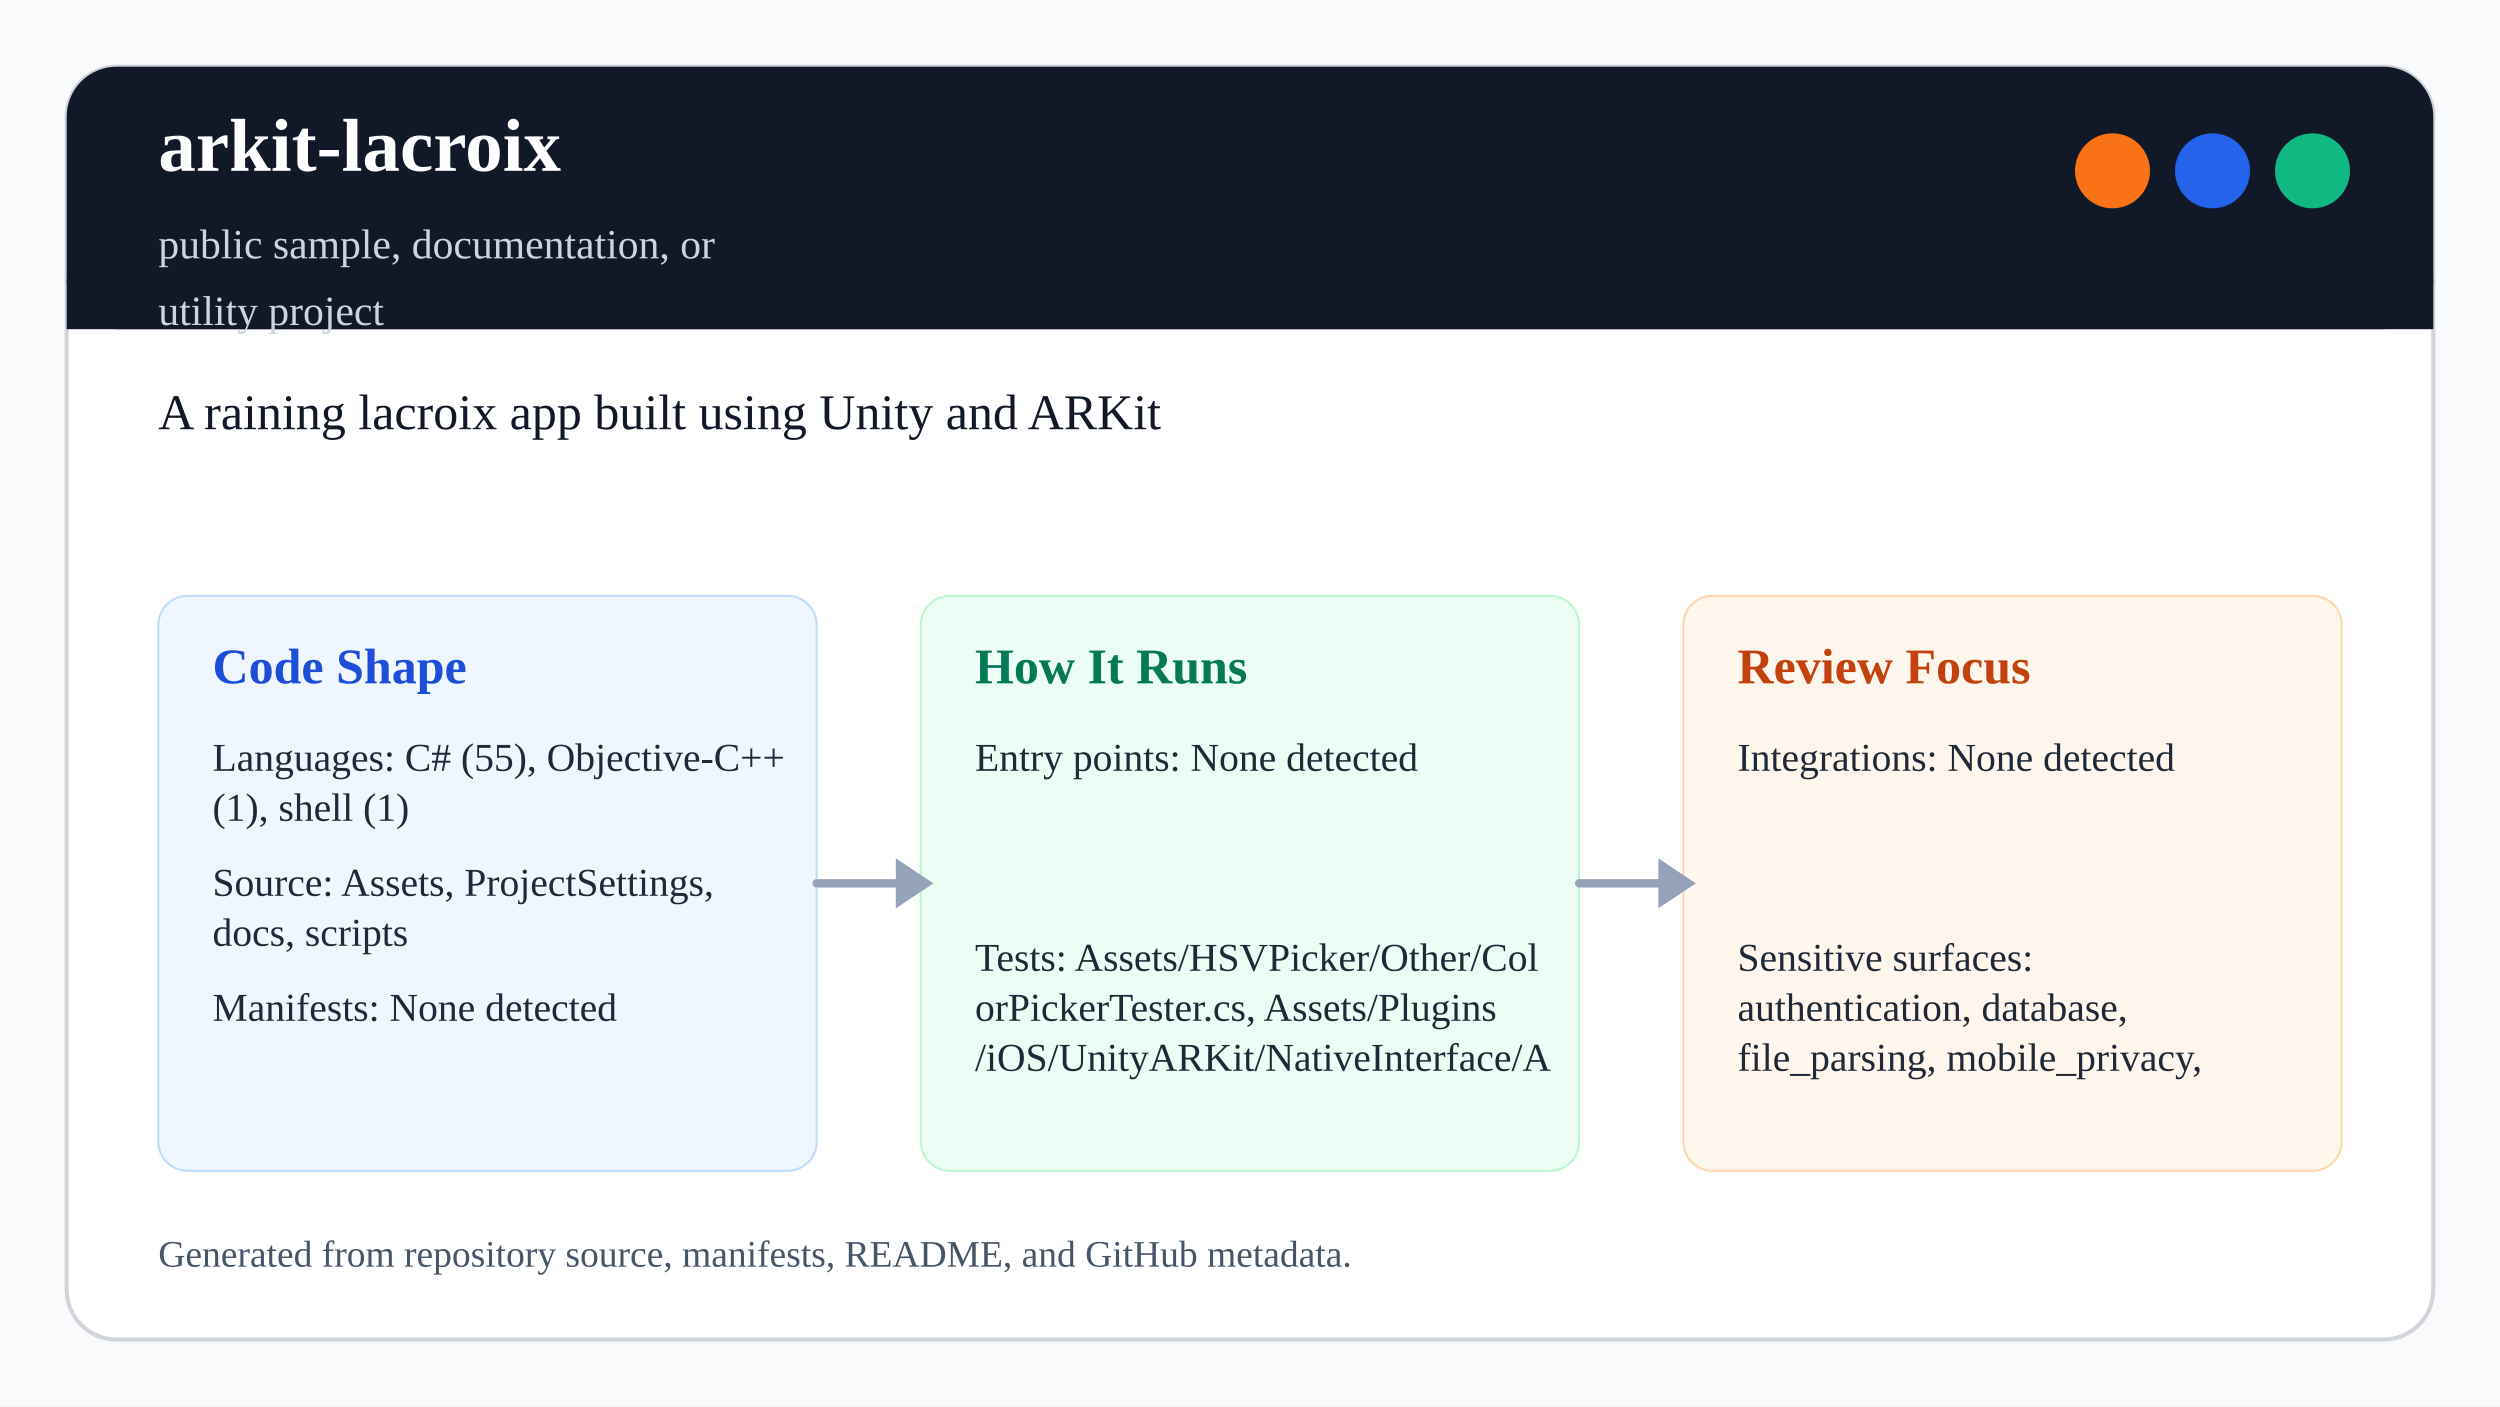
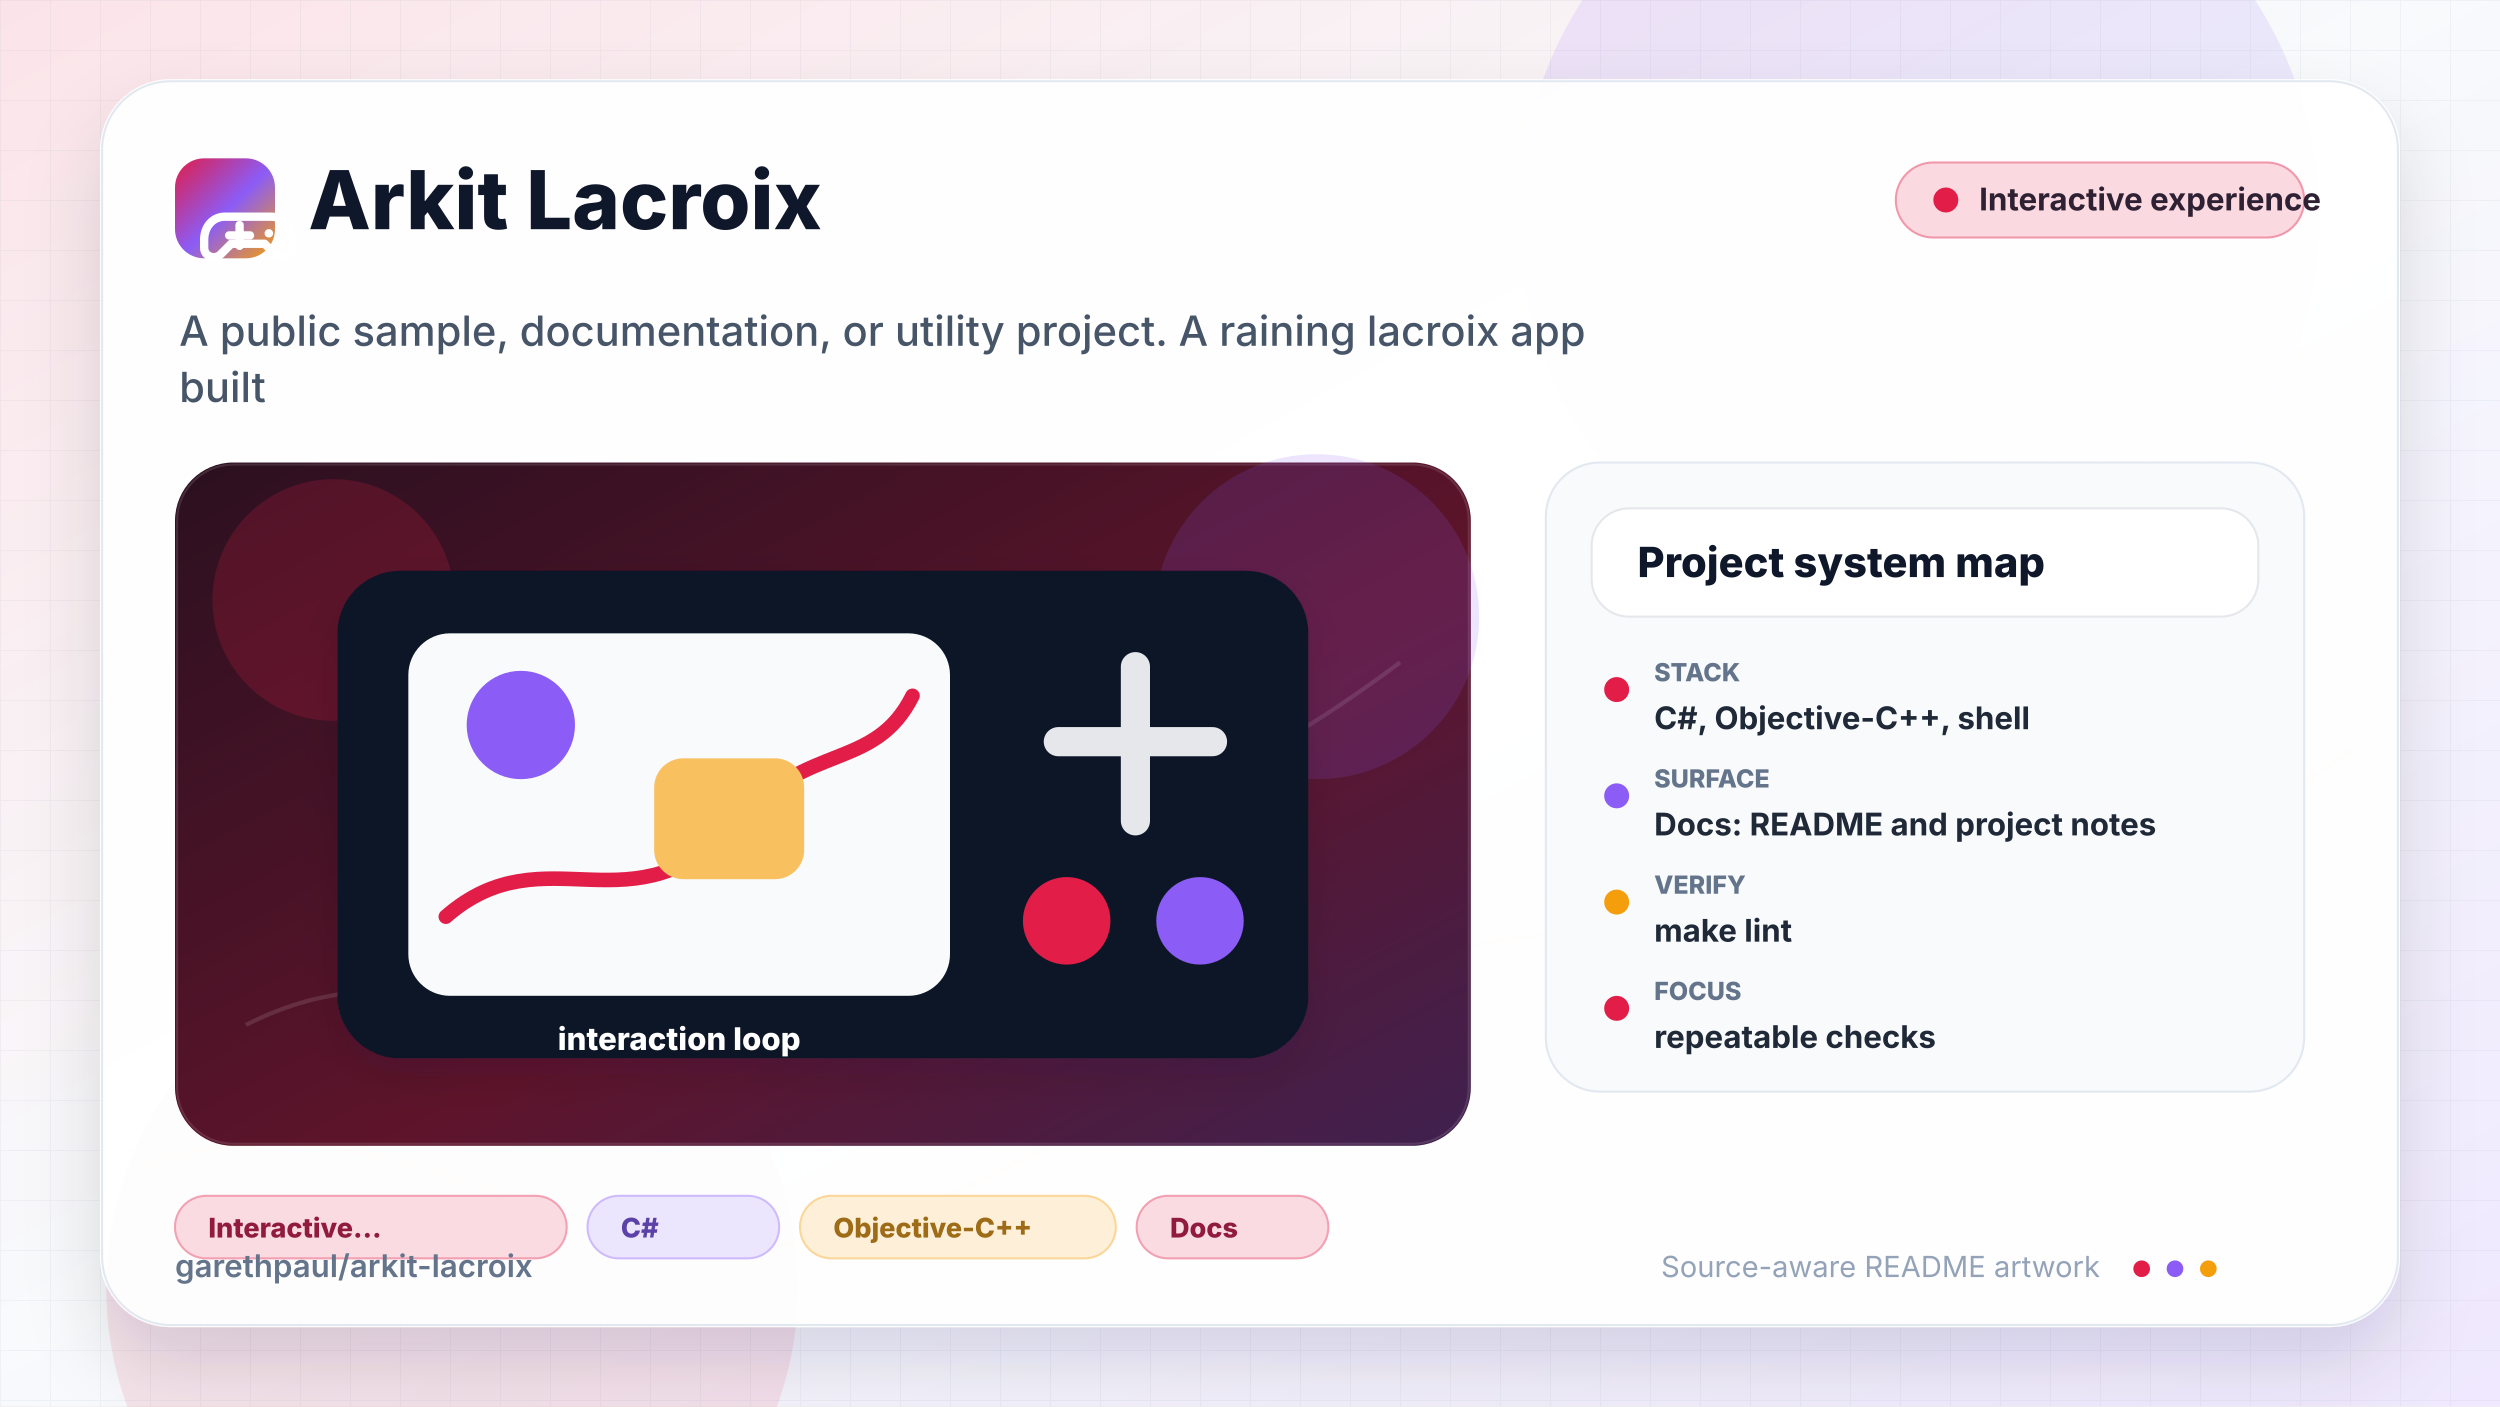
- <svg xmlns="http://www.w3.org/2000/svg" width="1200" height="675" viewBox="0 0 1200 675" role="img" aria-labelledby="title desc">
-   <rect width="1200" height="675" fill="#f8fafc" />
-   <rect x="32" y="32" width="1136" height="611" rx="24" fill="#ffffff" stroke="#d1d5db" stroke-width="2" />
-   <rect x="32" y="32" width="1136" height="126" rx="24" fill="#111827" />
-   <path d="M32 134h1136v24H32z" fill="#111827" />
-   <circle cx="1062" cy="82" r="18" fill="#2563eb" />
-   <circle cx="1110" cy="82" r="18" fill="#10b981" />
-   <circle cx="1014" cy="82" r="18" fill="#f97316" />
-   <text x="76" y="82" font-size="36" fill="#ffffff" font-weight="700">arkit-lacroix</text>
-   <text x="76" y="124" font-size="20" fill="#cbd5e1">public sample, documentation, or</text>
-   <text x="76" y="156" font-size="20" fill="#cbd5e1">utility project</text>
-   <text x="76" y="206" font-size="24" fill="#111827">A raining lacroix app built using Unity and ARKit</text>
-   <rect x="76" y="286" width="316" height="276" rx="14" fill="#eff6ff" stroke="#bfdbfe" />
-   <text x="102" y="328" font-size="24" font-weight="700" fill="#1d4ed8">Code Shape</text>
-   <text x="102" y="370" font-size="19" fill="#1f2937">Languages: C# (55), Objective-C++</text>
-   <text x="102" y="394" font-size="19" fill="#1f2937">(1), shell (1)</text>
-   <text x="102" y="430" font-size="19" fill="#1f2937">Source: Assets, ProjectSettings,</text>
-   <text x="102" y="454" font-size="19" fill="#1f2937">docs, scripts</text>
-   <text x="102" y="490" font-size="19" fill="#1f2937">Manifests: None detected</text>
-   <rect x="442" y="286" width="316" height="276" rx="14" fill="#ecfdf5" stroke="#bbf7d0" />
-   <text x="468" y="328" font-size="24" font-weight="700" fill="#047857">How It Runs</text>
-   <text x="468" y="370" font-size="19" fill="#1f2937">Entry points: None detected</text>
-   <text x="468" y="466" font-size="19" fill="#1f2937">Tests: Assets/HSVPicker/Other/Col</text>
-   <text x="468" y="490" font-size="19" fill="#1f2937">orPickerTester.cs, Assets/Plugins</text>
-   <text x="468" y="514" font-size="19" fill="#1f2937">/iOS/UnityARKit/NativeInterface/A</text>
-   <rect x="808" y="286" width="316" height="276" rx="14" fill="#fff7ed" stroke="#fed7aa" />
-   <text x="834" y="328" font-size="24" font-weight="700" fill="#c2410c">Review Focus</text>
-   <text x="834" y="370" font-size="19" fill="#1f2937">Integrations: None detected</text>
-   <text x="834" y="466" font-size="19" fill="#1f2937">Sensitive surfaces:</text>
-   <text x="834" y="490" font-size="19" fill="#1f2937">authentication, database,</text>
-   <text x="834" y="514" font-size="19" fill="#1f2937">file_parsing, mobile_privacy,</text>
-   <path d="M392 424h50" stroke="#94a3b8" stroke-width="4" stroke-linecap="round" />
-   <path d="M430 412l18 12-18 12z" fill="#94a3b8" />
-   <path d="M758 424h50" stroke="#94a3b8" stroke-width="4" stroke-linecap="round" />
-   <path d="M796 412l18 12-18 12z" fill="#94a3b8" />
-   <text x="76" y="608" font-size="18" fill="#475569">Generated from repository source, manifests, README, and GitHub metadata.</text>
+ <svg xmlns="http://www.w3.org/2000/svg" width="1200" height="675" viewBox="0 0 1200 675" role="img" aria-labelledby="p1p6bdgr-title p1p6bdgr-desc">
+   <defs>
+     <linearGradient id="p1p6bdgr-bg" x1="0" y1="0" x2="1" y2="1">
+       <stop offset="0%" stop-color="#fbe4e9" />
+       <stop offset="48%" stop-color="#f8fafc" />
+       <stop offset="100%" stop-color="#efe8fe" />
+     </linearGradient>
+     <linearGradient id="p1p6bdgr-stage" x1="0" y1="0" x2="1" y2="1">
+       <stop offset="0%" stop-color="#2b1020" />
+       <stop offset="58%" stop-color="#5e142b" />
+       <stop offset="100%" stop-color="#40214f" />
+     </linearGradient>
+     <linearGradient id="p1p6bdgr-accent" x1="0" y1="0" x2="1" y2="1">
+       <stop offset="0%" stop-color="#e11d48" />
+       <stop offset="52%" stop-color="#8b5cf6" />
+       <stop offset="100%" stop-color="#f59e0b" />
+     </linearGradient>
+     <linearGradient id="p1p6bdgr-soft" x1="0" y1="0" x2="1" y2="1">
+       <stop offset="0%" stop-color="#f8c9d3" />
+       <stop offset="100%" stop-color="#fdeac9" />
+     </linearGradient>
+     <filter id="p1p6bdgr-shadow" x="-20%" y="-20%" width="140%" height="150%">
+       <feDropShadow dx="0" dy="18" stdDeviation="18" flood-color="#0f172a" flood-opacity="0.14" />
+     </filter>
+     <filter id="p1p6bdgr-miniShadow" x="-20%" y="-20%" width="140%" height="150%">
+       <feDropShadow dx="0" dy="8" stdDeviation="10" flood-color="#0f172a" flood-opacity="0.12" />
+     </filter>
+     <pattern id="p1p6bdgr-grid" width="24" height="24" patternUnits="userSpaceOnUse">
+       <path d="M24 0H0v24" fill="none" stroke="#94a3b8" stroke-opacity="0.16" stroke-width="1" />
+     </pattern>
+     <style>
+       .label { font: 700 13px ui-sans-serif, system-ui, -apple-system, BlinkMacSystemFont, "Segoe UI", sans-serif; letter-spacing: 0; text-transform: uppercase; }
+       .body { font-family: ui-sans-serif, system-ui, -apple-system, BlinkMacSystemFont, "Segoe UI", sans-serif; letter-spacing: 0; }
+     </style>
+   </defs>
+   <rect width="1200" height="675" fill="url(#p1p6bdgr-bg)" />
+   <rect width="1200" height="675" fill="url(#p1p6bdgr-grid)" opacity="0.65" />
+   <circle cx="217" cy="618" r="166" fill="#e11d48" opacity="0.10" />
+   <circle cx="921" cy="104" r="192" fill="#8b5cf6" opacity="0.12" />
+   <path d="M66 560 C214 512 278 642 430 584 C576 528 676 408 838 462 C966 504 1034 426 1134 356" fill="none" stroke="#f59e0b" stroke-width="2" stroke-opacity="0.18" />
+   <rect x="48" y="38" width="1104" height="599" rx="34" fill="#ffffff" opacity="0.94" filter="url(#p1p6bdgr-shadow)" />
+   <rect x="49" y="39" width="1102" height="597" rx="33" fill="none" stroke="#e2e8f0" stroke-width="1" />
+   <g class="body">
+     <rect x="84" y="76" width="48" height="48" rx="14" fill="url(#p1p6bdgr-accent)" />
+     <path d="M10 14h22c6 0 10 5 10 11v4c0 4-5 6-8 3l-5-5H13l-5 5c-3 3-8 1-8-3v-4c0-6 4-11 10-11z" transform="translate(98 90)" stroke="#ffffff" stroke-width="4" stroke-linecap="round" stroke-linejoin="round" fill="none" />
+     <path d="M12 23h10 M17 18v10 M31 22h.1 M37 27h.1" transform="translate(98 90)" stroke="#ffffff" stroke-width="4" stroke-linecap="round" stroke-linejoin="round" fill="none" />
+     <text x="148" y="110" fill="#0f172a" font-size="39" font-weight="800">Arkit Lacroix</text>
+     <rect x="910" y="78" width="196" height="36" rx="18" fill="#fad9e0" stroke="#f197ab" />
+     <circle cx="934" cy="96" r="6" fill="#e11d48" />
+     <text x="950" y="101" fill="#2e2133" font-size="15" font-weight="700">Interactive experience</text>
+     <text x="86" y="166" fill="#475569" font-size="20" font-weight="500">A public sample, documentation, or utility project. A raining lacroix app</text>
+     <text x="86" y="193" fill="#475569" font-size="20" font-weight="500">built</text>
+   </g>
+   <g transform="translate(84 222)">
+     <rect x="0" y="0" width="622" height="328" rx="28" fill="url(#p1p6bdgr-stage)" />
+     <rect x="1" y="1" width="620" height="326" rx="27" fill="none" stroke="#ffffff" stroke-opacity="0.12" />
+     <path d="M34 270 C116 228 166 286 250 236 C338 184 430 214 588 96" fill="none" stroke="#ffffff" stroke-opacity="0.12" stroke-width="2" />
+     <circle cx="76" cy="66" r="58" fill="#e11d48" opacity="0.20" />
+     <circle cx="548" cy="74" r="78" fill="#8b5cf6" opacity="0.16" />
+     <g class="body">
+       <rect x="78" y="52" width="466" height="234" rx="30" fill="#111827" filter="url(#p1p6bdgr-miniShadow)" />
+       <rect x="112" y="82" width="260" height="174" rx="20" fill="#f8fafc" />
+       <path d="M130 218 C178 176 220 228 270 172 C304 134 336 148 354 112" fill="none" stroke="#e11d48" stroke-width="7" stroke-linecap="round" />
+       <circle cx="166" cy="126" r="26" fill="#8b5cf6" />
+       <rect x="230" y="142" width="72" height="58" rx="14" fill="#f9c060" />
+       <path d="M424 134h74 M461 98v74" stroke="#e5e7eb" stroke-width="14" stroke-linecap="round" />
+       <circle cx="428" cy="220" r="21" fill="#e11d48" />
+       <circle cx="492" cy="220" r="21" fill="#8b5cf6" />
+       <text x="242" y="282" fill="#ffffff" font-size="15" font-weight="800" text-anchor="middle">interaction loop</text>
+     </g>
+   </g>
+   <g class="body" transform="translate(742 222)">
+     <rect x="0" y="0" width="364" height="302" rx="26" fill="#f8fafc" stroke="#e2e8f0" />
+     <rect x="22" y="22" width="320" height="52" rx="18" fill="#ffffff" stroke="#e5e7eb" />
+     <text x="44" y="55" fill="#0f172a" font-size="20" font-weight="800">Project system map</text>
+     <g transform="translate(24 94)">
+       <circle cx="10" cy="15" r="6" fill="#e11d48" />
+       <text x="28" y="11" fill="#64748b" font-size="12" font-weight="800">STACK</text>
+       <text x="28" y="34" fill="#1f2937" font-size="15" font-weight="650">C#, Objective-C++, shell</text>
+     </g>
+     <g transform="translate(24 145)">
+       <circle cx="10" cy="15" r="6" fill="#8b5cf6" />
+       <text x="28" y="11" fill="#64748b" font-size="12" font-weight="800">SURFACE</text>
+       <text x="28" y="34" fill="#1f2937" font-size="15" font-weight="650">Docs: README and project notes</text>
+     </g>
+     <g transform="translate(24 196)">
+       <circle cx="10" cy="15" r="6" fill="#f59e0b" />
+       <text x="28" y="11" fill="#64748b" font-size="12" font-weight="800">VERIFY</text>
+       <text x="28" y="34" fill="#1f2937" font-size="15" font-weight="650">make lint</text>
+     </g>
+     <g transform="translate(24 247)">
+       <circle cx="10" cy="15" r="6" fill="#e11d48" />
+       <text x="28" y="11" fill="#64748b" font-size="12" font-weight="800">FOCUS</text>
+       <text x="28" y="34" fill="#1f2937" font-size="15" font-weight="650">repeatable checks</text>
+     </g>
+   </g>
+   <g class="body">
+     <rect x="84" y="574" width="188" height="30" rx="15" fill="#fadbe2" stroke="#f2a0b2" />
+     <text x="100" y="594" fill="#911b3d" font-size="13" font-weight="800">Interactive...</text>
+     <rect x="282" y="574" width="92" height="30" rx="15" fill="#ece5fe" stroke="#cebbfb" />
+     <text x="298" y="594" fill="#5c42a8" font-size="13" font-weight="800">C#</text>
+     <rect x="384" y="574" width="151.6" height="30" rx="15" fill="#fdefd8" stroke="#fbd699" />
+     <text x="400" y="594" fill="#9e6b17" font-size="13" font-weight="800">Objective-C++</text>
+     <rect x="545.6" y="574" width="92" height="30" rx="15" fill="#fadbe2" stroke="#f2a0b2" />
+     <text x="561.6" y="594" fill="#911b3d" font-size="13" font-weight="800">Docs</text>
+   </g>
+   <g class="body">
+     <text x="84" y="613" fill="#64748b" font-size="15" font-weight="600">garethpaul/arkit-lacroix</text>
+     <text x="1008" y="613" fill="#94a3b8" font-size="14" text-anchor="end">Source-aware README artwork</text>
+     <circle cx="1028" cy="609" r="4" fill="#e11d48" />
+     <circle cx="1044" cy="609" r="4" fill="#8b5cf6" />
+     <circle cx="1060" cy="609" r="4" fill="#f59e0b" />
+   </g>
</svg>
